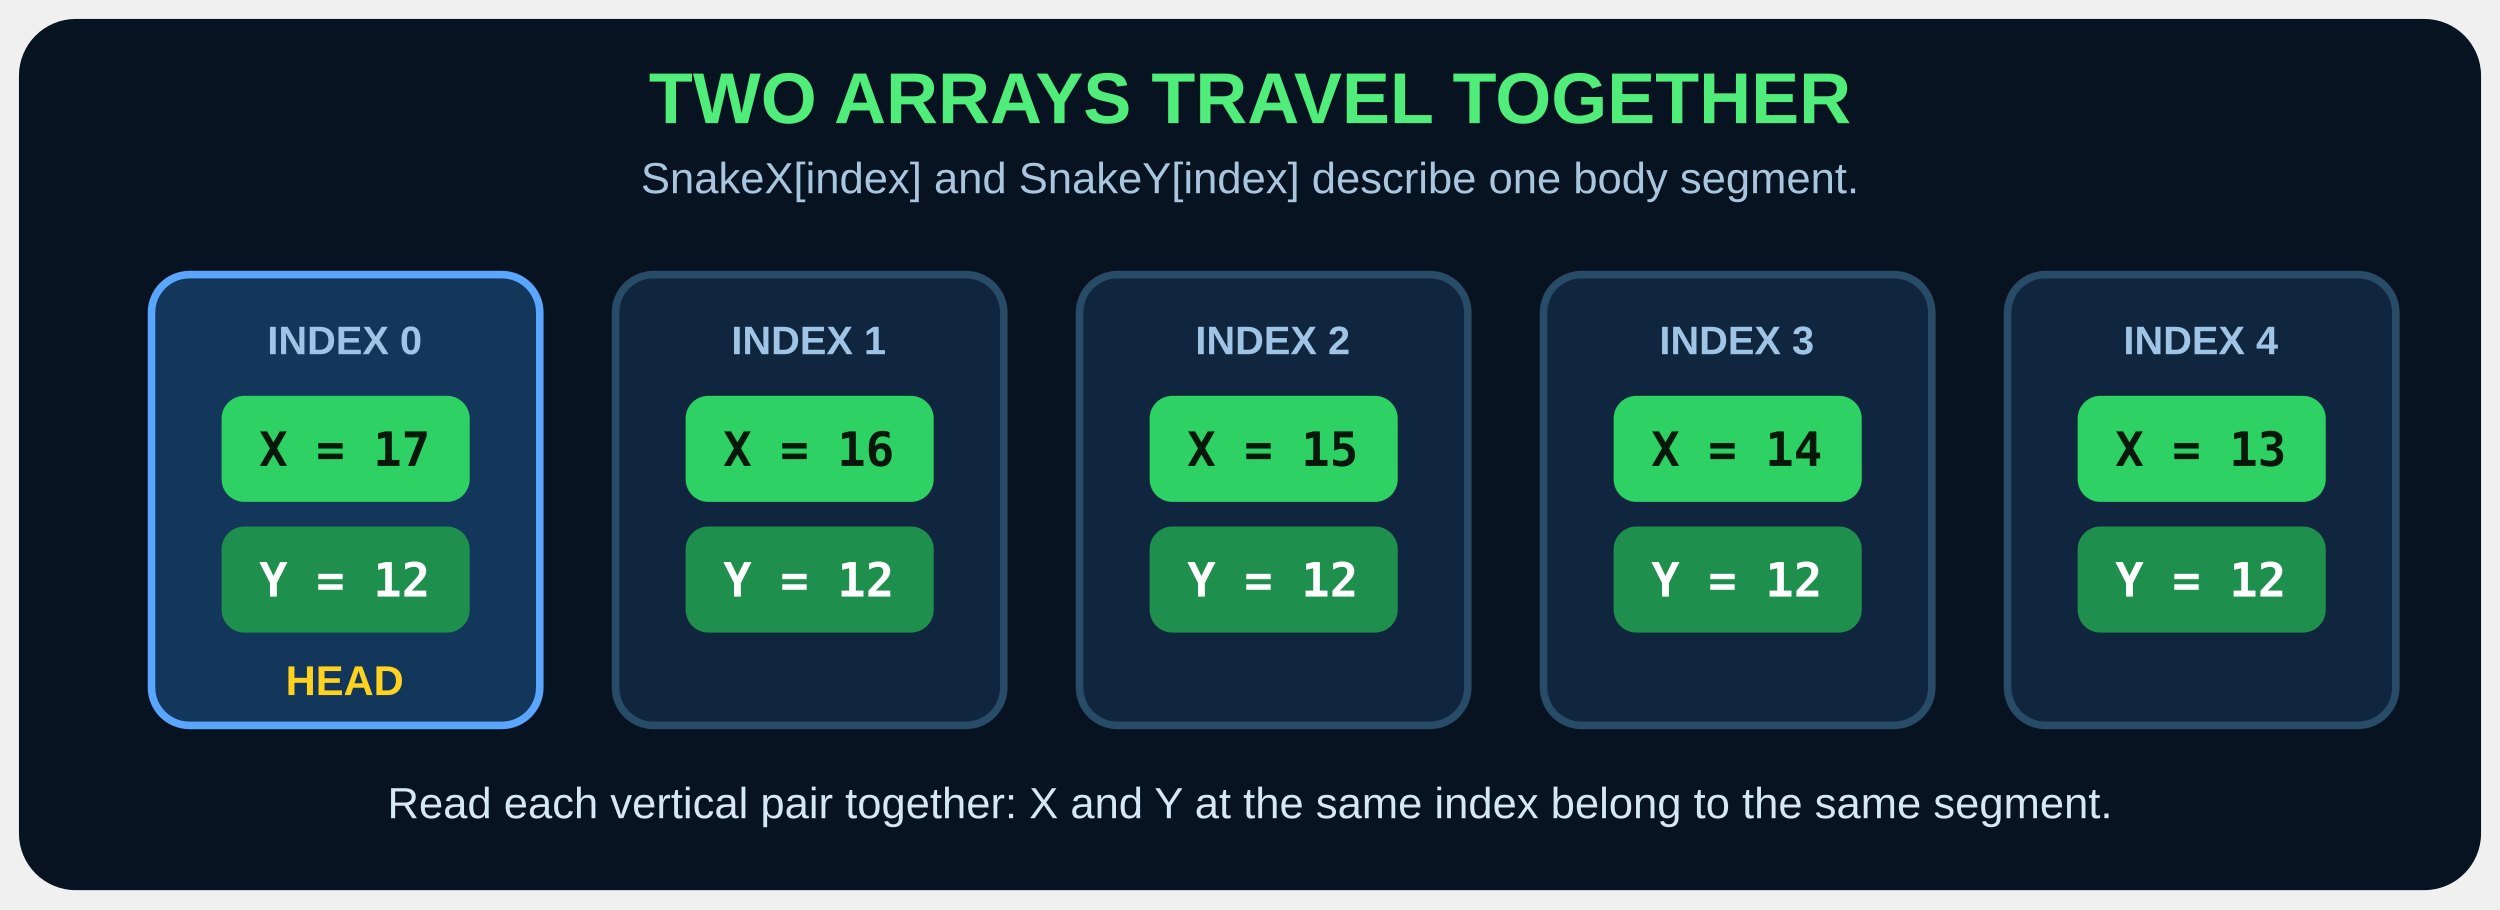
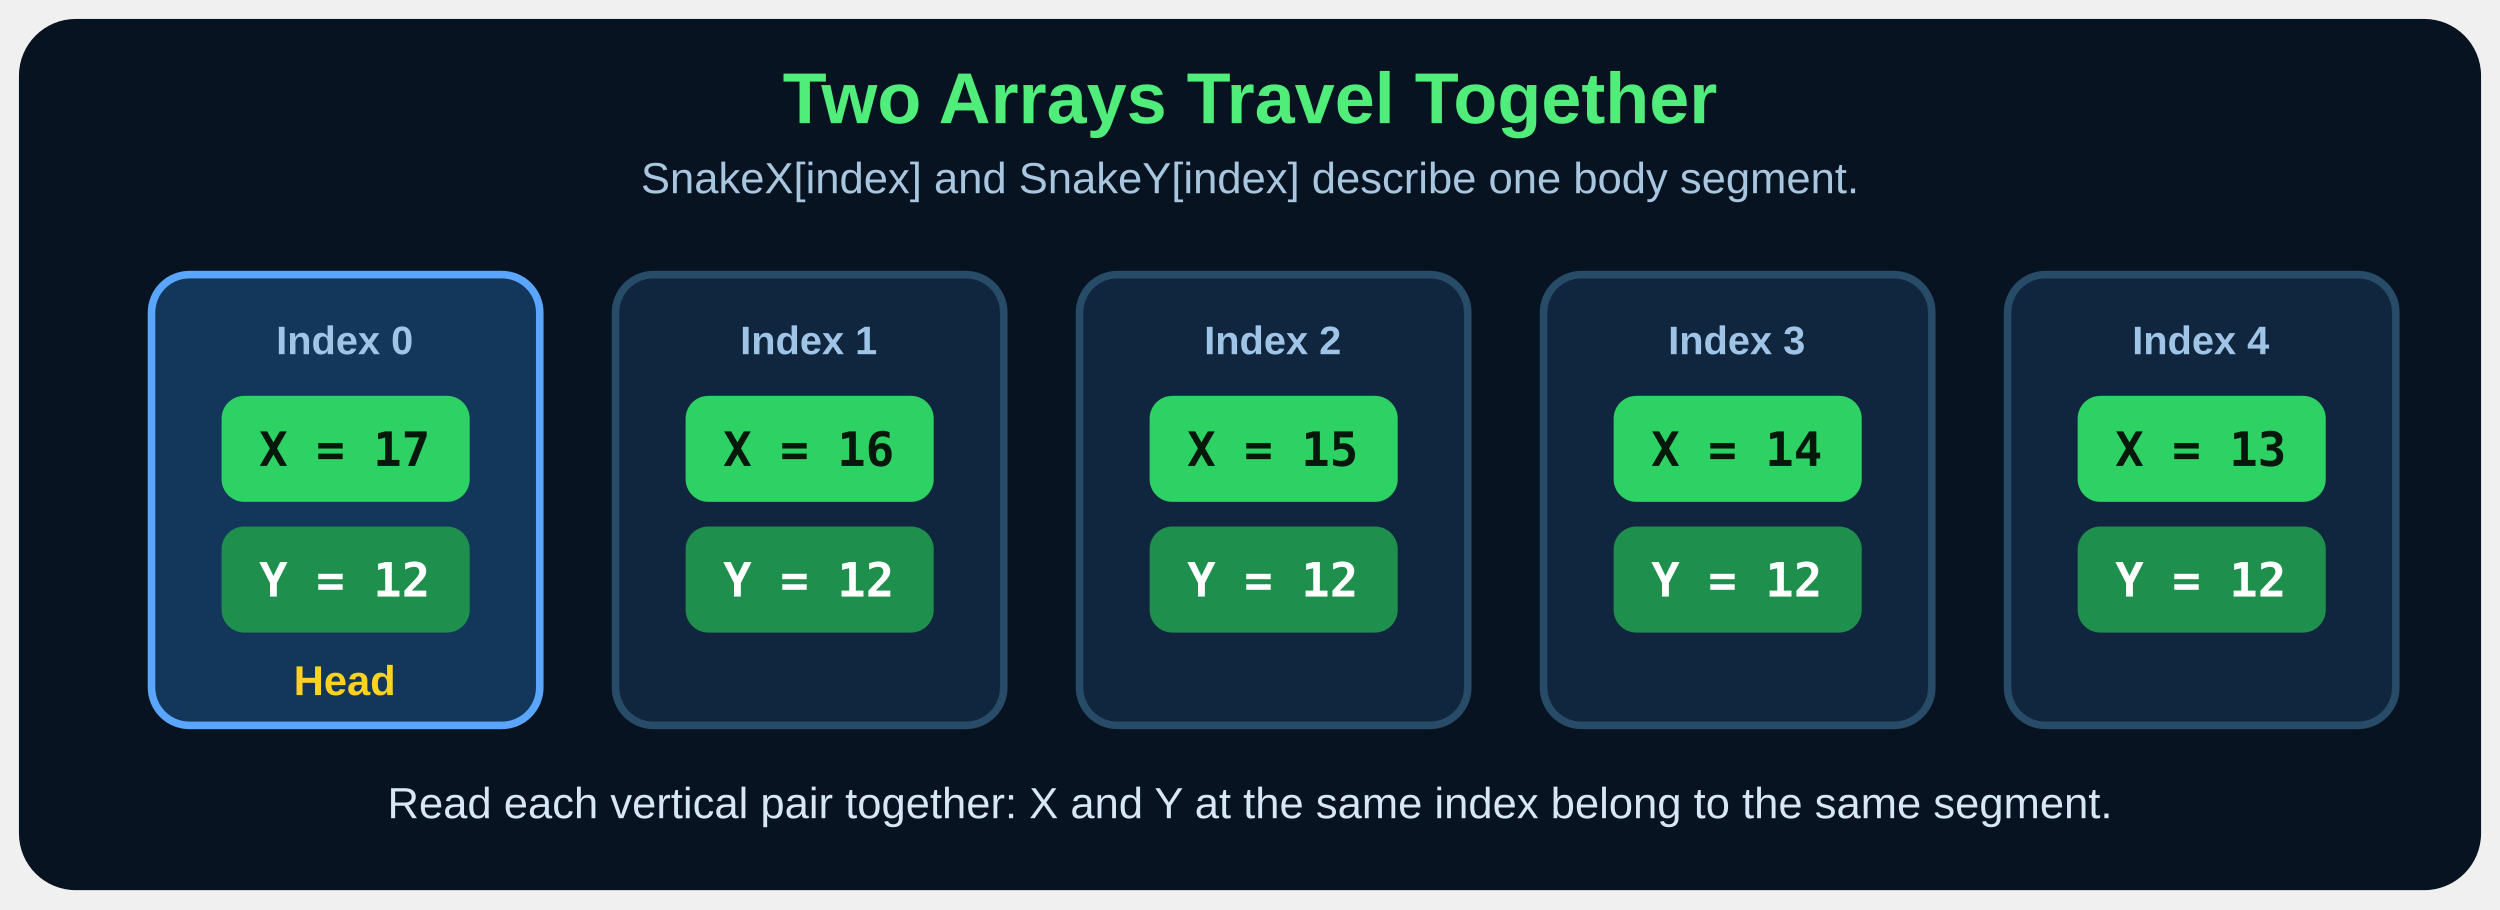
<svg xmlns="http://www.w3.org/2000/svg" viewBox="0 0 1320 480" role="img" aria-labelledby="t d">
  <rect x="10" y="10" width="1300" height="460" rx="30" fill="#071321" />
-   <text x="660" y="65" text-anchor="middle" fill="#50ed7a" font-family="Segoe UI, Arial" font-size="38" font-weight="900">TWO ARRAYS TRAVEL TOGETHER</text>
+   <text x="660" y="65" text-anchor="middle" fill="#50ed7a" font-family="Segoe UI, Arial" font-size="38" font-weight="900">Two Arrays Travel Together</text>
  <text x="660" y="102" text-anchor="middle" fill="#a9c6df" font-family="Segoe UI, Arial" font-size="23">SnakeX[index] and SnakeY[index] describe one body segment.</text>
  <g transform="translate(80 145)">
    <rect width="205" height="238" rx="20" fill="#12375a" stroke="#5aa6ff" stroke-width="4" />
-     <text x="102" y="42" text-anchor="middle" fill="#9fc4e6" font-family="Segoe UI, Arial" font-size="21" font-weight="800">INDEX 0</text>
+     <text x="102" y="42" text-anchor="middle" fill="#9fc4e6" font-family="Segoe UI, Arial" font-size="21" font-weight="800">Index 0</text>
    <rect x="37" y="64" width="131" height="56" rx="12" fill="#2ed164" />
    <text x="102" y="101" text-anchor="middle" fill="#06170c" font-family="Consolas, monospace" font-size="25" font-weight="900">X = 17</text>
    <rect x="37" y="133" width="131" height="56" rx="12" fill="#1e8f4c" />
    <text x="102" y="170" text-anchor="middle" fill="#fff" font-family="Consolas, monospace" font-size="25" font-weight="900">Y = 12</text>
-     <text x="102" y="222" text-anchor="middle" fill="#ffd21f" font-family="Segoe UI, Arial" font-size="22" font-weight="900">HEAD</text>
+     <text x="102" y="222" text-anchor="middle" fill="#ffd21f" font-family="Segoe UI, Arial" font-size="22" font-weight="900">Head</text>
  </g>
  <g transform="translate(325 145)">
    <rect width="205" height="238" rx="20" fill="#10263f" stroke="#284b68" stroke-width="4" />
-     <text x="102" y="42" text-anchor="middle" fill="#9fc4e6" font-family="Segoe UI, Arial" font-size="21" font-weight="800">INDEX 1</text>
+     <text x="102" y="42" text-anchor="middle" fill="#9fc4e6" font-family="Segoe UI, Arial" font-size="21" font-weight="800">Index 1</text>
    <rect x="37" y="64" width="131" height="56" rx="12" fill="#2ed164" />
    <text x="102" y="101" text-anchor="middle" fill="#06170c" font-family="Consolas, monospace" font-size="25" font-weight="900">X = 16</text>
    <rect x="37" y="133" width="131" height="56" rx="12" fill="#1e8f4c" />
    <text x="102" y="170" text-anchor="middle" fill="#fff" font-family="Consolas, monospace" font-size="25" font-weight="900">Y = 12</text>
  </g>
  <g transform="translate(570 145)">
    <rect width="205" height="238" rx="20" fill="#10263f" stroke="#284b68" stroke-width="4" />
-     <text x="102" y="42" text-anchor="middle" fill="#9fc4e6" font-family="Segoe UI, Arial" font-size="21" font-weight="800">INDEX 2</text>
+     <text x="102" y="42" text-anchor="middle" fill="#9fc4e6" font-family="Segoe UI, Arial" font-size="21" font-weight="800">Index 2</text>
    <rect x="37" y="64" width="131" height="56" rx="12" fill="#2ed164" />
    <text x="102" y="101" text-anchor="middle" fill="#06170c" font-family="Consolas, monospace" font-size="25" font-weight="900">X = 15</text>
    <rect x="37" y="133" width="131" height="56" rx="12" fill="#1e8f4c" />
    <text x="102" y="170" text-anchor="middle" fill="#fff" font-family="Consolas, monospace" font-size="25" font-weight="900">Y = 12</text>
  </g>
  <g transform="translate(815 145)">
    <rect width="205" height="238" rx="20" fill="#10263f" stroke="#284b68" stroke-width="4" />
-     <text x="102" y="42" text-anchor="middle" fill="#9fc4e6" font-family="Segoe UI, Arial" font-size="21" font-weight="800">INDEX 3</text>
+     <text x="102" y="42" text-anchor="middle" fill="#9fc4e6" font-family="Segoe UI, Arial" font-size="21" font-weight="800">Index 3</text>
    <rect x="37" y="64" width="131" height="56" rx="12" fill="#2ed164" />
    <text x="102" y="101" text-anchor="middle" fill="#06170c" font-family="Consolas, monospace" font-size="25" font-weight="900">X = 14</text>
    <rect x="37" y="133" width="131" height="56" rx="12" fill="#1e8f4c" />
    <text x="102" y="170" text-anchor="middle" fill="#fff" font-family="Consolas, monospace" font-size="25" font-weight="900">Y = 12</text>
  </g>
  <g transform="translate(1060 145)">
    <rect width="205" height="238" rx="20" fill="#10263f" stroke="#284b68" stroke-width="4" />
-     <text x="102" y="42" text-anchor="middle" fill="#9fc4e6" font-family="Segoe UI, Arial" font-size="21" font-weight="800">INDEX 4</text>
+     <text x="102" y="42" text-anchor="middle" fill="#9fc4e6" font-family="Segoe UI, Arial" font-size="21" font-weight="800">Index 4</text>
    <rect x="37" y="64" width="131" height="56" rx="12" fill="#2ed164" />
    <text x="102" y="101" text-anchor="middle" fill="#06170c" font-family="Consolas, monospace" font-size="25" font-weight="900">X = 13</text>
    <rect x="37" y="133" width="131" height="56" rx="12" fill="#1e8f4c" />
    <text x="102" y="170" text-anchor="middle" fill="#fff" font-family="Consolas, monospace" font-size="25" font-weight="900">Y = 12</text>
  </g>
  <text x="660" y="432" text-anchor="middle" fill="#d7e7f5" font-family="Segoe UI, Arial" font-size="23">Read each vertical pair together: X and Y at the same index belong to the same segment.</text>
</svg>
